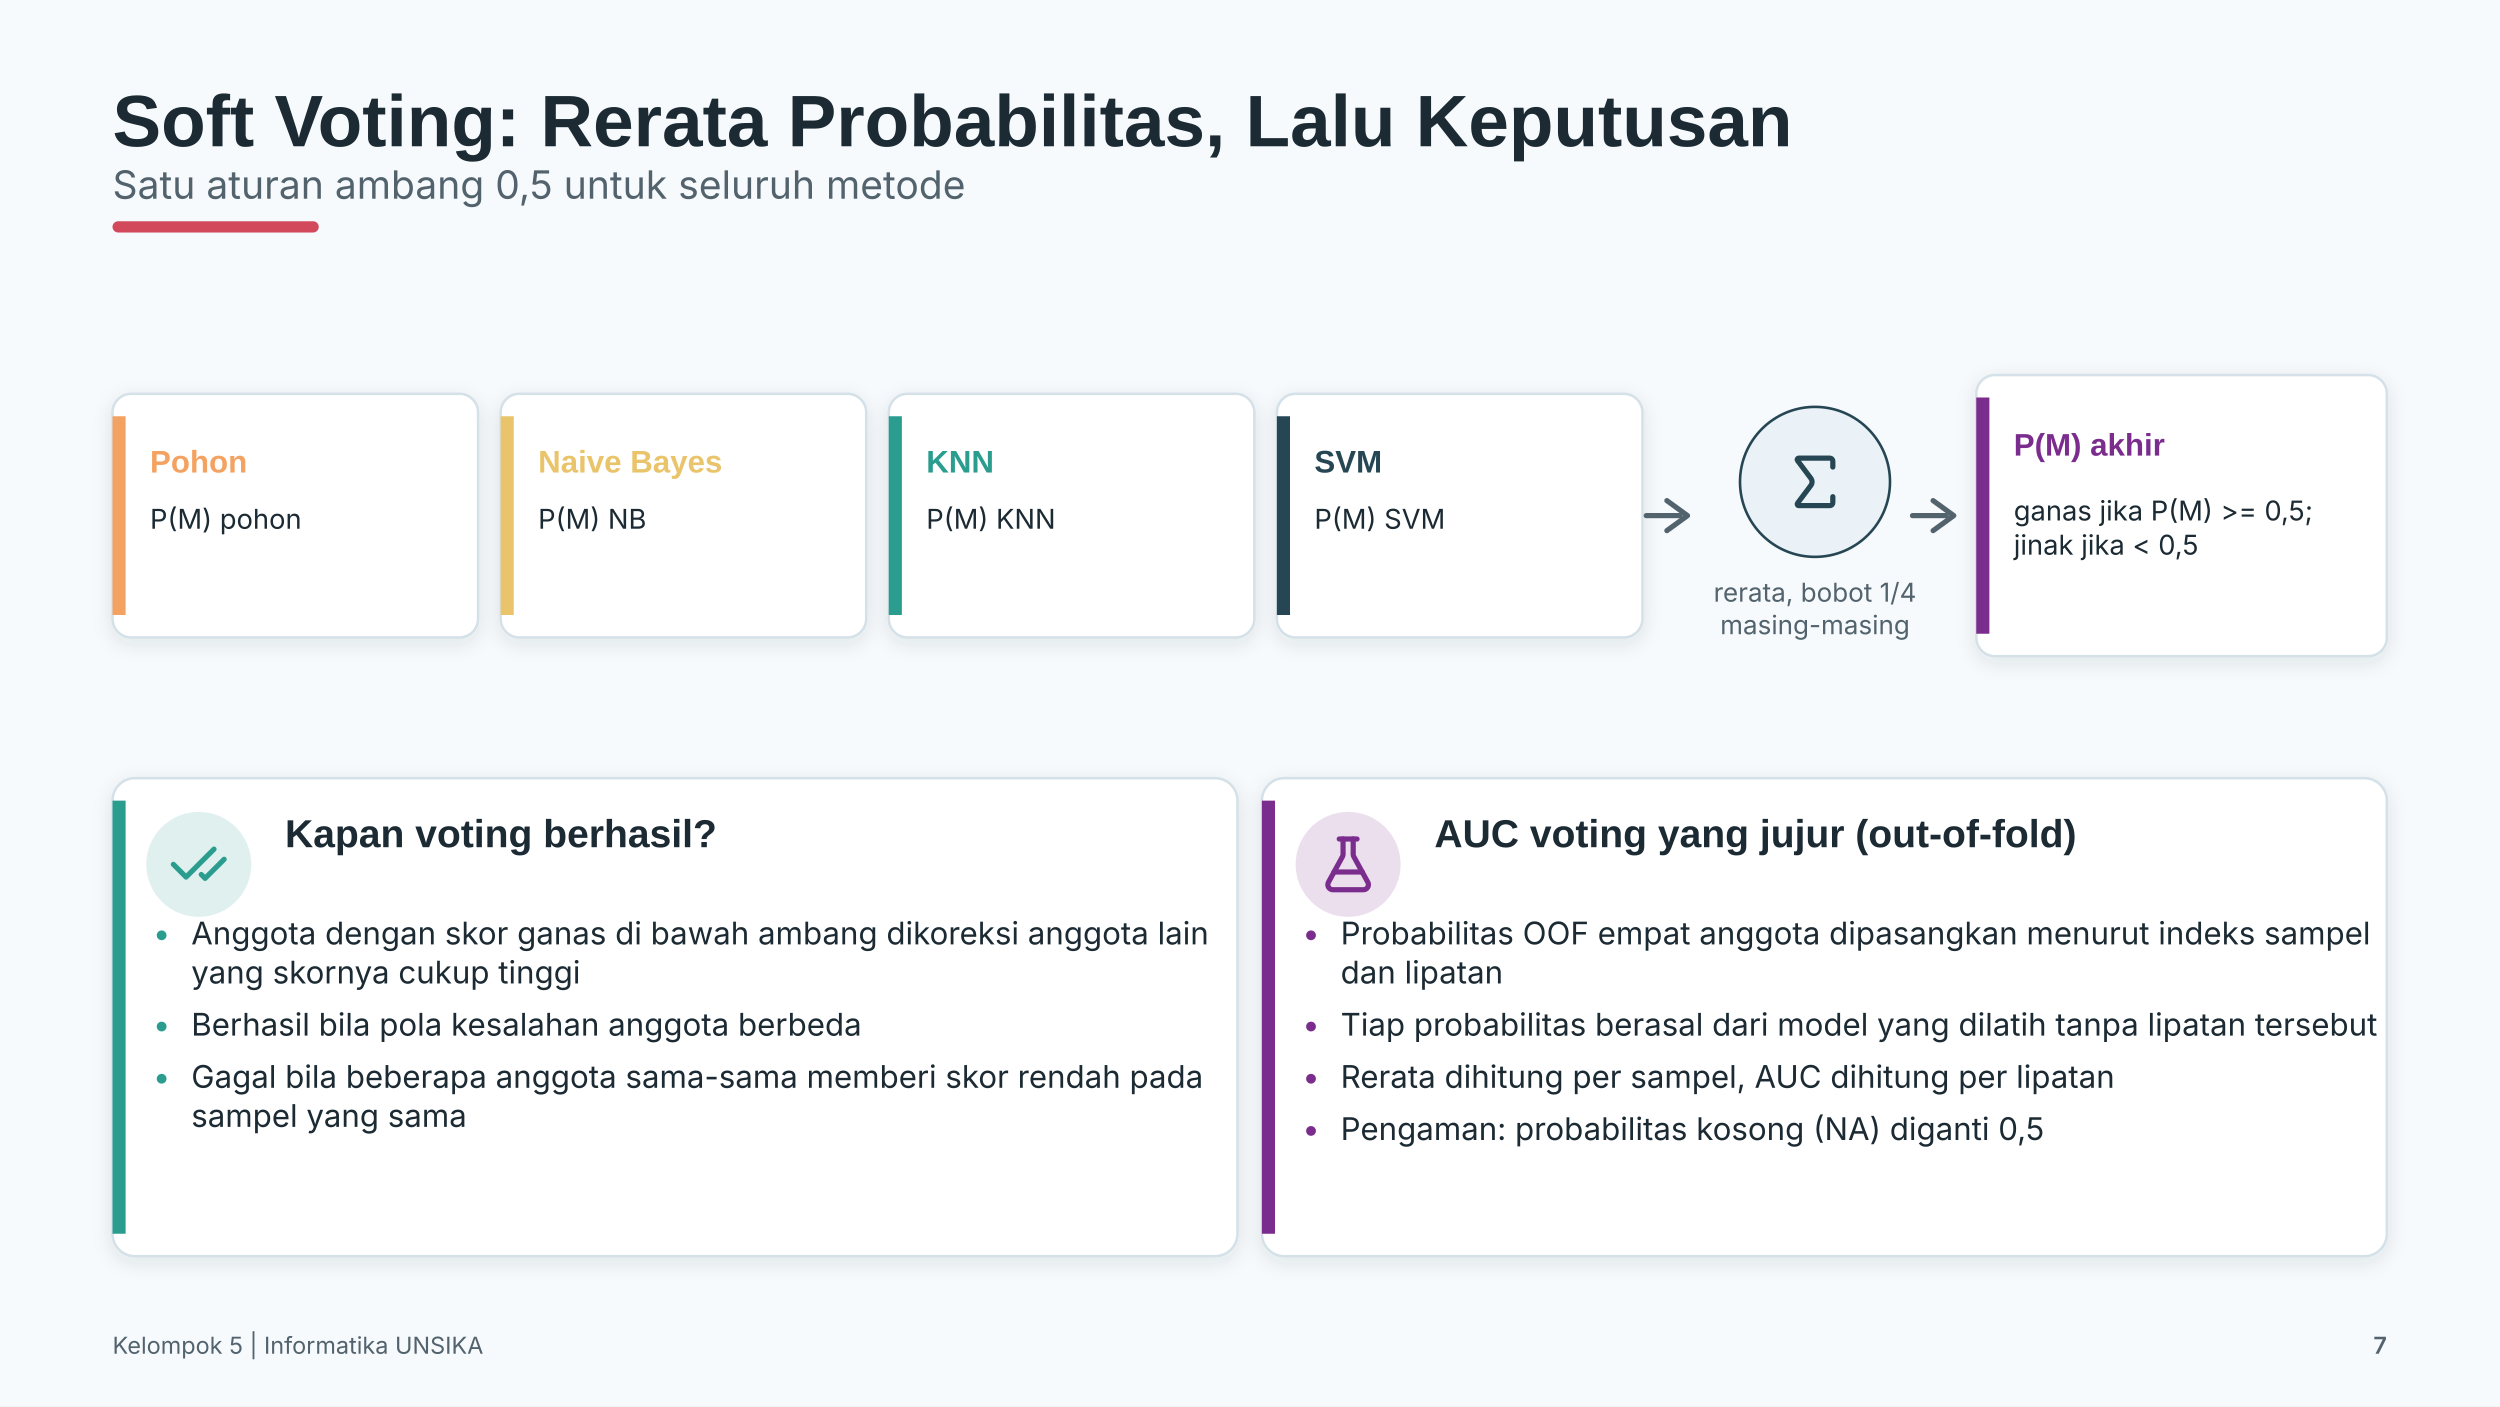
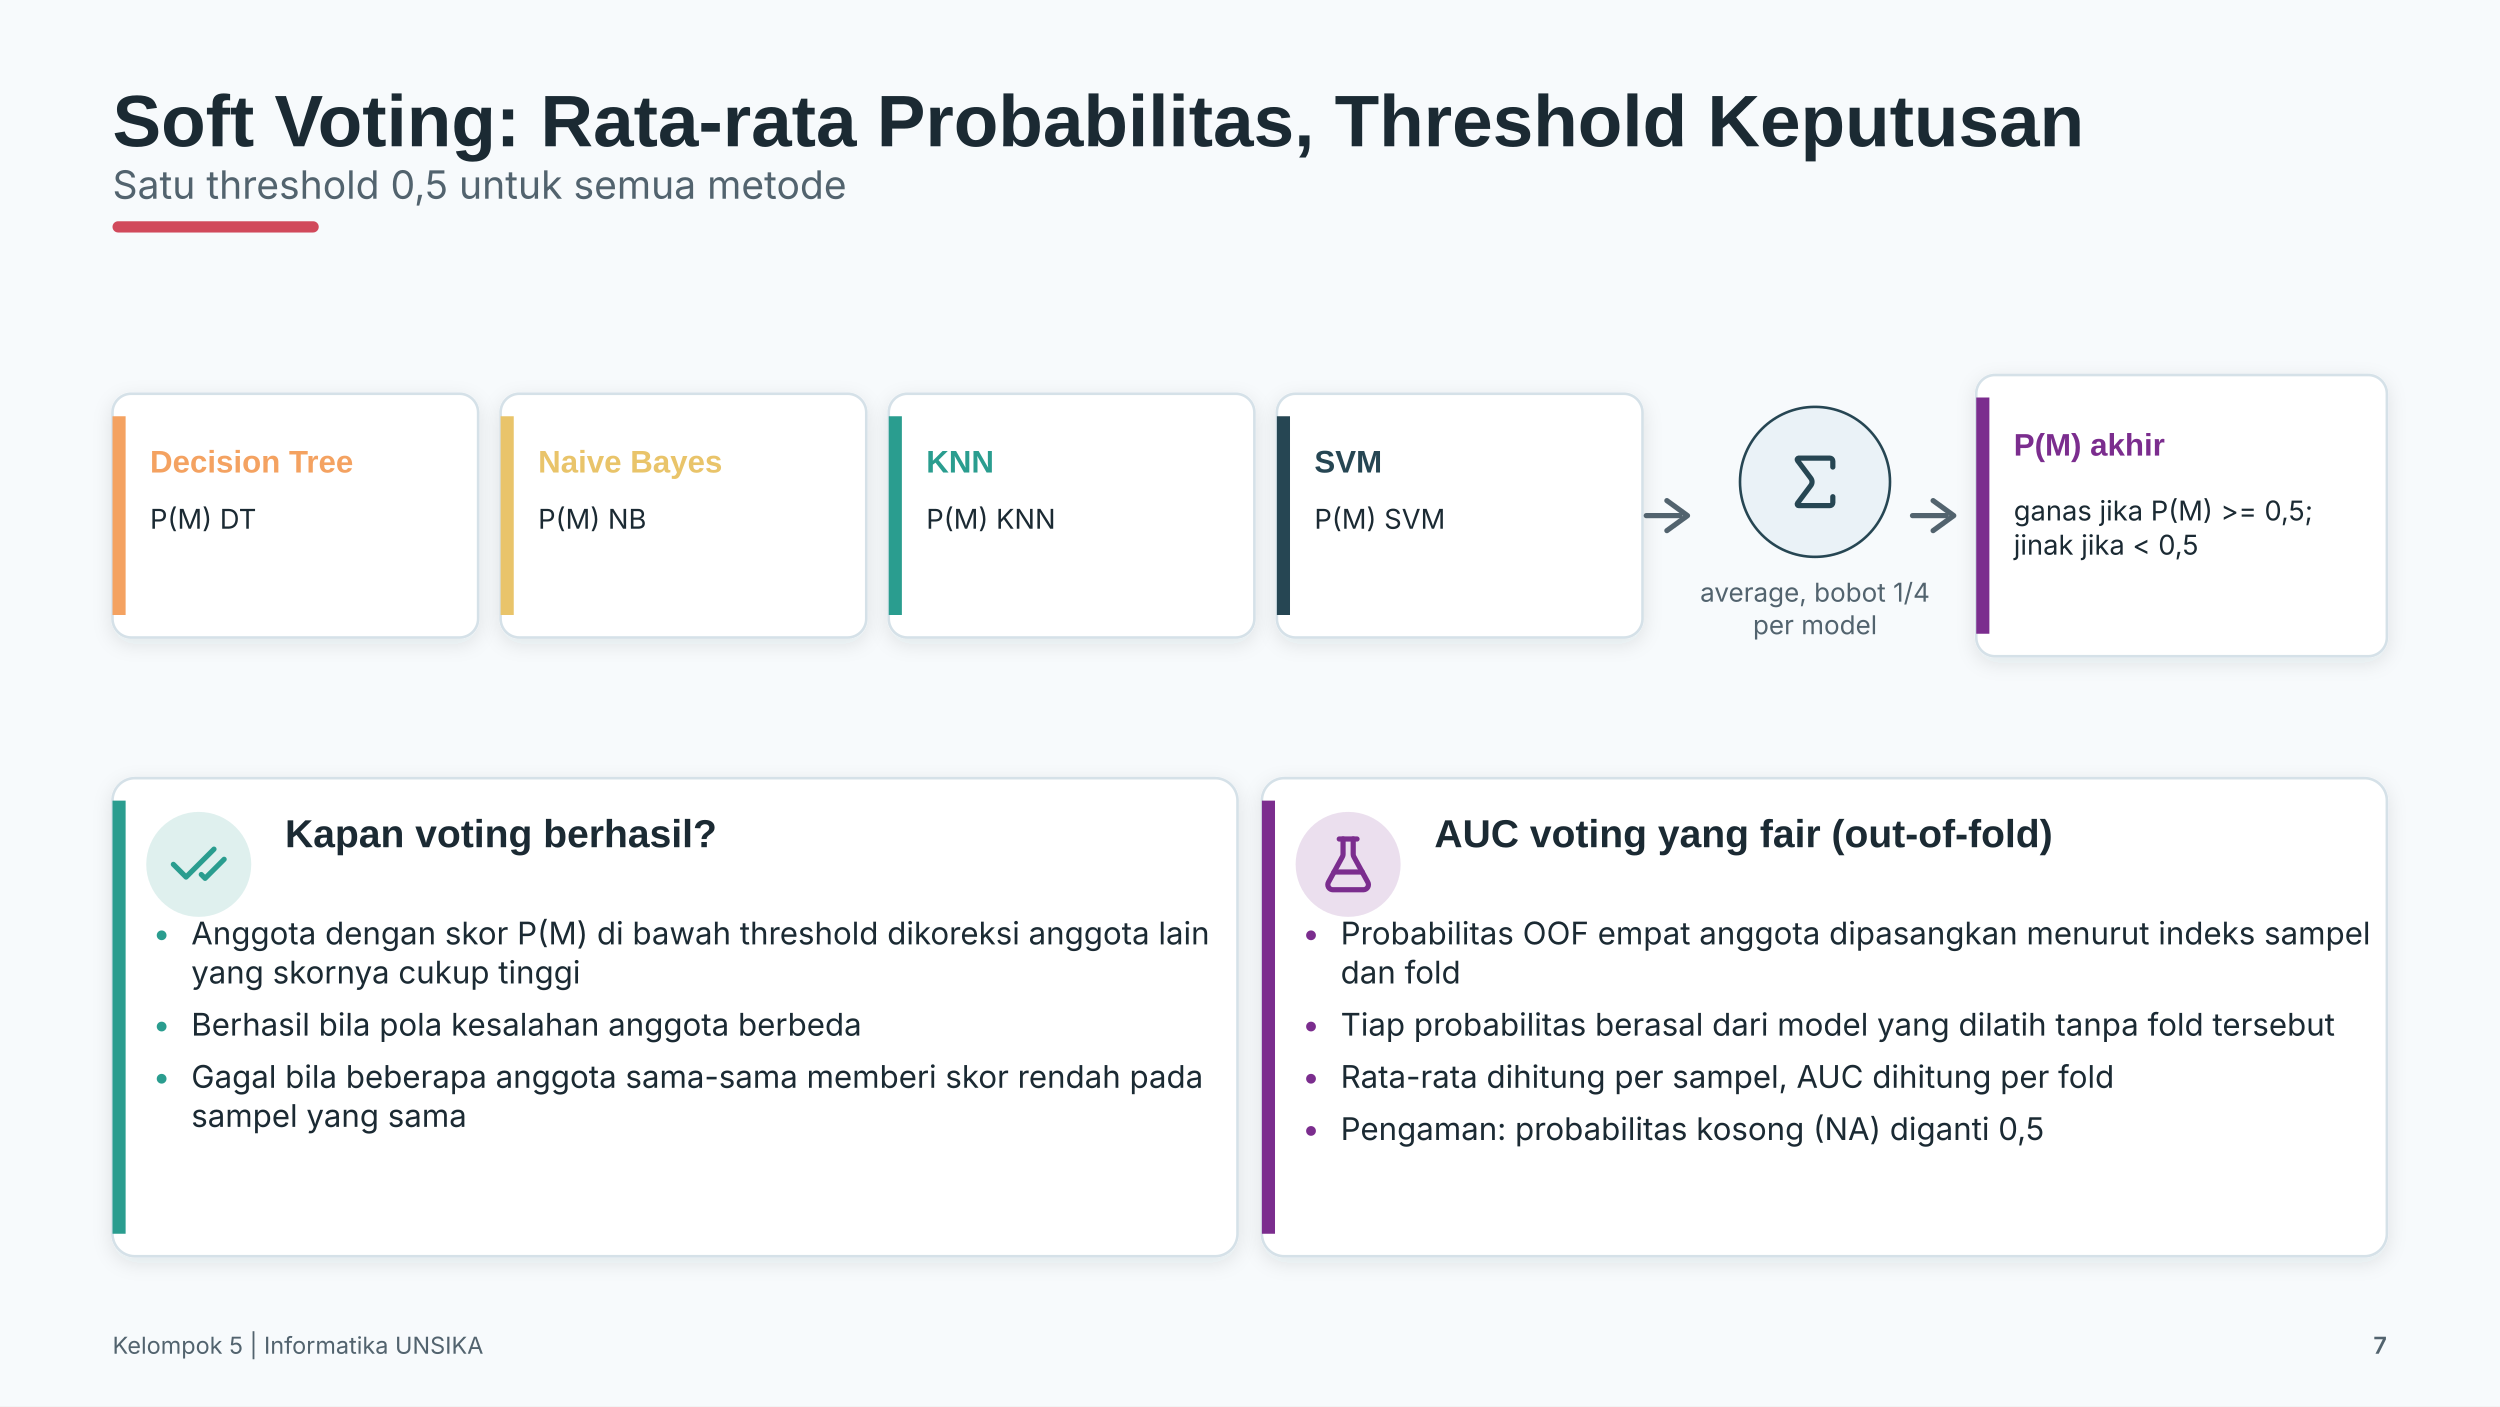
<svg xmlns="http://www.w3.org/2000/svg" width="1333.33" height="750.00" viewBox="0 0 1333.33 750.00">
  <defs>
    <filter id="soft" x="-20%" y="-20%" width="140%" height="140%">
      <feDropShadow dx="0" dy="3" stdDeviation="5" flood-color="#1B2A33" flood-opacity="0.10" />
    </filter>
  </defs>
  <rect x="0.00" y="0.00" width="1333.33" height="750.00" fill="#F7FAFC" />
-   <text x="60.00" y="78.00" font-family="'Poppins','Calibri',Arial,sans-serif" font-size="38.89" font-weight="700" fill="#1B2A33">Soft Voting: Rerata Probabilitas, Lalu Keputusan</text>
-   <text x="60.00" y="106.00" font-family="'Inter','Calibri',Arial,sans-serif" font-size="20.83" font-weight="400" fill="#52636E">Satu aturan ambang 0,5 untuk seluruh metode</text>
+   <text x="60.00" y="78.00" font-family="'Poppins','Calibri',Arial,sans-serif" font-size="38.89" font-weight="700" fill="#1B2A33">Soft Voting: Rata-rata Probabilitas, Threshold Keputusan</text>
+   <text x="60.00" y="106.00" font-family="'Inter','Calibri',Arial,sans-serif" font-size="20.83" font-weight="400" fill="#52636E">Satu threshold 0,5 untuk semua metode</text>
  <rect x="60.00" y="118.00" width="110.00" height="6.00" fill="#D1495B" rx="3.00" />
  <rect x="60.00" y="210.00" width="195.00" height="130.00" fill="#FFFFFF" rx="10.00" stroke="#D5E1E8" stroke-width="1.39" filter="url(#soft)" />
  <rect x="60.00" y="222.00" width="7.00" height="106.00" fill="#F4A261" />
-   <text x="80.00" y="252.00" font-family="'Poppins','Calibri',Arial,sans-serif" font-size="16.67" font-weight="700" fill="#F4A261">Pohon</text>
-   <text x="80.00" y="282.00" font-family="'Inter','Calibri',Arial,sans-serif" font-size="14.58" font-weight="400" fill="#1B2A33">P(M) pohon</text>
+   <text x="80.00" y="252.00" font-family="'Poppins','Calibri',Arial,sans-serif" font-size="16.67" font-weight="700" fill="#F4A261">Decision Tree</text>
+   <text x="80.00" y="282.00" font-family="'Inter','Calibri',Arial,sans-serif" font-size="14.58" font-weight="400" fill="#1B2A33">P(M) DT</text>
  <rect x="267.00" y="210.00" width="195.00" height="130.00" fill="#FFFFFF" rx="10.00" stroke="#D5E1E8" stroke-width="1.39" filter="url(#soft)" />
  <rect x="267.00" y="222.00" width="7.00" height="106.00" fill="#E9C46A" />
  <text x="287.00" y="252.00" font-family="'Poppins','Calibri',Arial,sans-serif" font-size="16.67" font-weight="700" fill="#E9C46A">Naive Bayes</text>
  <text x="287.00" y="282.00" font-family="'Inter','Calibri',Arial,sans-serif" font-size="14.58" font-weight="400" fill="#1B2A33">P(M) NB</text>
  <rect x="474.00" y="210.00" width="195.00" height="130.00" fill="#FFFFFF" rx="10.00" stroke="#D5E1E8" stroke-width="1.39" filter="url(#soft)" />
  <rect x="474.00" y="222.00" width="7.00" height="106.00" fill="#2A9D8F" />
  <text x="494.00" y="252.00" font-family="'Poppins','Calibri',Arial,sans-serif" font-size="16.67" font-weight="700" fill="#2A9D8F">KNN</text>
  <text x="494.00" y="282.00" font-family="'Inter','Calibri',Arial,sans-serif" font-size="14.58" font-weight="400" fill="#1B2A33">P(M) KNN</text>
  <rect x="681.00" y="210.00" width="195.00" height="130.00" fill="#FFFFFF" rx="10.00" stroke="#D5E1E8" stroke-width="1.39" filter="url(#soft)" />
  <rect x="681.00" y="222.00" width="7.00" height="106.00" fill="#264653" />
  <text x="701.00" y="252.00" font-family="'Poppins','Calibri',Arial,sans-serif" font-size="16.67" font-weight="700" fill="#264653">SVM</text>
  <text x="701.00" y="282.00" font-family="'Inter','Calibri',Arial,sans-serif" font-size="14.58" font-weight="400" fill="#1B2A33">P(M) SVM</text>
  <path d="M 878.00 275.00 L 896.00 275.00" stroke="#52636E" stroke-width="2.78" stroke-linecap="round" />
  <path d="M 889.00 267.00 L 900.00 275.00 L 889.00 283.00" fill="none" stroke="#52636E" stroke-width="2.78" stroke-linecap="round" stroke-linejoin="round" />
  <circle cx="968.00" cy="257.00" r="40.00" fill="#EAF2F7" stroke="#264653" stroke-width="1.39" />
  <g transform="translate(949.00,238.00) scale(1.5833)" fill="none" stroke="#264653" stroke-width="1.754" stroke-linecap="round" stroke-linejoin="round">
    <path d="M18 7V5a1 1 0 0 0-1-1H6.5a.5.5 0 0 0-.4.8l4.5 6a2 2 0 0 1 0 2.4l-4.5 6a.5.5 0 0 0 .4.8H17a1 1 0 0 0 1-1v-2" />
  </g>
-   <text x="968.00" y="320.89" font-family="'Inter','Calibri',Arial,sans-serif" font-size="13.89" font-weight="400" fill="#52636E" text-anchor="middle">rerata, bobot 1/4</text>
-   <text x="968.00" y="338.25" font-family="'Inter','Calibri',Arial,sans-serif" font-size="13.89" font-weight="400" fill="#52636E" text-anchor="middle">masing-masing</text>
+   <text x="968.00" y="320.89" font-family="'Inter','Calibri',Arial,sans-serif" font-size="13.89" font-weight="400" fill="#52636E" text-anchor="middle">average, bobot 1/4</text>
+   <text x="968.00" y="338.25" font-family="'Inter','Calibri',Arial,sans-serif" font-size="13.89" font-weight="400" fill="#52636E" text-anchor="middle">per model</text>
  <path d="M 1020.00 275.00 L 1038.00 275.00" stroke="#52636E" stroke-width="2.78" stroke-linecap="round" />
  <path d="M 1031.00 267.00 L 1042.00 275.00 L 1031.00 283.00" fill="none" stroke="#52636E" stroke-width="2.78" stroke-linecap="round" stroke-linejoin="round" />
  <rect x="1054.00" y="200.00" width="219.00" height="150.00" fill="#FFFFFF" rx="10.00" stroke="#D5E1E8" stroke-width="1.39" filter="url(#soft)" />
  <rect x="1054.00" y="212.00" width="7.00" height="126.00" fill="#7B2D8E" />
  <text x="1074.00" y="243.00" font-family="'Poppins','Calibri',Arial,sans-serif" font-size="16.67" font-weight="700" fill="#7B2D8E">P(M) akhir</text>
  <text x="1074.00" y="277.58" font-family="'Inter','Calibri',Arial,sans-serif" font-size="14.58" font-weight="400" fill="#1B2A33">ganas jika P(M) &gt;= 0,5;</text>
  <text x="1074.00" y="295.81" font-family="'Inter','Calibri',Arial,sans-serif" font-size="14.58" font-weight="400" fill="#1B2A33">jinak jika &lt; 0,5</text>
  <rect x="60.00" y="415.00" width="600.00" height="255.00" fill="#FFFFFF" rx="12.00" stroke="#D5E1E8" stroke-width="1.39" filter="url(#soft)" />
  <rect x="60.00" y="427.00" width="7.00" height="231.00" fill="#2A9D8F" />
  <circle cx="106.00" cy="461.00" r="28.00" fill="#2A9D8F" fill-opacity="0.15" />
  <g transform="translate(89.76,444.76) scale(1.3533)" fill="none" stroke="#2A9D8F" stroke-width="2.053" stroke-linecap="round" stroke-linejoin="round">
    <path d="M18 6 7 17l-5-5" />
    <path d="m22 10-7.5 7.5L13 16" />
  </g>
  <text x="152.00" y="451.83" font-family="'Poppins','Calibri',Arial,sans-serif" font-size="20.83" font-weight="600" fill="#1B2A33">Kapan voting berhasil?</text>
  <text x="82.00" y="503.67" font-family="'Inter','Calibri',Arial,sans-serif" font-size="16.67" font-weight="600" fill="#2A9D8F">•</text>
-   <text x="102.00" y="503.67" font-family="'Inter','Calibri',Arial,sans-serif" font-size="16.67" font-weight="400" fill="#1B2A33">Anggota dengan skor ganas di bawah ambang dikoreksi anggota lain</text>
+   <text x="102.00" y="503.67" font-family="'Inter','Calibri',Arial,sans-serif" font-size="16.67" font-weight="400" fill="#1B2A33">Anggota dengan skor P(M) di bawah threshold dikoreksi anggota lain</text>
  <text x="102.00" y="524.50" font-family="'Inter','Calibri',Arial,sans-serif" font-size="16.67" font-weight="400" fill="#1B2A33">yang skornya cukup tinggi</text>
  <text x="82.00" y="552.33" font-family="'Inter','Calibri',Arial,sans-serif" font-size="16.67" font-weight="600" fill="#2A9D8F">•</text>
  <text x="102.00" y="552.33" font-family="'Inter','Calibri',Arial,sans-serif" font-size="16.67" font-weight="400" fill="#1B2A33">Berhasil bila pola kesalahan anggota berbeda</text>
  <text x="82.00" y="580.17" font-family="'Inter','Calibri',Arial,sans-serif" font-size="16.67" font-weight="600" fill="#2A9D8F">•</text>
  <text x="102.00" y="580.17" font-family="'Inter','Calibri',Arial,sans-serif" font-size="16.67" font-weight="400" fill="#1B2A33">Gagal bila beberapa anggota sama-sama memberi skor rendah pada</text>
  <text x="102.00" y="601.00" font-family="'Inter','Calibri',Arial,sans-serif" font-size="16.67" font-weight="400" fill="#1B2A33">sampel yang sama</text>
  <rect x="673.00" y="415.00" width="600.00" height="255.00" fill="#FFFFFF" rx="12.00" stroke="#D5E1E8" stroke-width="1.39" filter="url(#soft)" />
  <rect x="673.00" y="427.00" width="7.00" height="231.00" fill="#7B2D8E" />
  <circle cx="719.00" cy="461.00" r="28.00" fill="#7B2D8E" fill-opacity="0.15" />
  <g transform="translate(702.76,444.76) scale(1.3533)" fill="none" stroke="#7B2D8E" stroke-width="2.053" stroke-linecap="round" stroke-linejoin="round">
    <path d="M14 2v6a2 2 0 0 0 .245.96l5.51 10.08A2 2 0 0 1 18 22H6a2 2 0 0 1-1.755-2.96l5.51-10.08A2 2 0 0 0 10 8V2" />
    <path d="M6.453 15h11.094" />
    <path d="M8.5 2h7" />
  </g>
-   <text x="765.00" y="451.83" font-family="'Poppins','Calibri',Arial,sans-serif" font-size="20.83" font-weight="600" fill="#1B2A33">AUC voting yang jujur (out-of-fold)</text>
+   <text x="765.00" y="451.83" font-family="'Poppins','Calibri',Arial,sans-serif" font-size="20.83" font-weight="600" fill="#1B2A33">AUC voting yang fair (out-of-fold)</text>
  <text x="695.00" y="503.67" font-family="'Inter','Calibri',Arial,sans-serif" font-size="16.67" font-weight="600" fill="#7B2D8E">•</text>
  <text x="715.00" y="503.67" font-family="'Inter','Calibri',Arial,sans-serif" font-size="16.67" font-weight="400" fill="#1B2A33">Probabilitas OOF empat anggota dipasangkan menurut indeks sampel</text>
-   <text x="715.00" y="524.50" font-family="'Inter','Calibri',Arial,sans-serif" font-size="16.67" font-weight="400" fill="#1B2A33">dan lipatan</text>
+   <text x="715.00" y="524.50" font-family="'Inter','Calibri',Arial,sans-serif" font-size="16.67" font-weight="400" fill="#1B2A33">dan fold</text>
  <text x="695.00" y="552.33" font-family="'Inter','Calibri',Arial,sans-serif" font-size="16.67" font-weight="600" fill="#7B2D8E">•</text>
-   <text x="715.00" y="552.33" font-family="'Inter','Calibri',Arial,sans-serif" font-size="16.67" font-weight="400" fill="#1B2A33">Tiap probabilitas berasal dari model yang dilatih tanpa lipatan tersebut</text>
+   <text x="715.00" y="552.33" font-family="'Inter','Calibri',Arial,sans-serif" font-size="16.67" font-weight="400" fill="#1B2A33">Tiap probabilitas berasal dari model yang dilatih tanpa fold tersebut</text>
  <text x="695.00" y="580.17" font-family="'Inter','Calibri',Arial,sans-serif" font-size="16.67" font-weight="600" fill="#7B2D8E">•</text>
-   <text x="715.00" y="580.17" font-family="'Inter','Calibri',Arial,sans-serif" font-size="16.67" font-weight="400" fill="#1B2A33">Rerata dihitung per sampel, AUC dihitung per lipatan</text>
+   <text x="715.00" y="580.17" font-family="'Inter','Calibri',Arial,sans-serif" font-size="16.67" font-weight="400" fill="#1B2A33">Rata-rata dihitung per sampel, AUC dihitung per fold</text>
  <text x="695.00" y="608.00" font-family="'Inter','Calibri',Arial,sans-serif" font-size="16.67" font-weight="600" fill="#7B2D8E">•</text>
  <text x="715.00" y="608.00" font-family="'Inter','Calibri',Arial,sans-serif" font-size="16.67" font-weight="400" fill="#1B2A33">Pengaman: probabilitas kosong (NA) diganti 0,5</text>
  <text x="60.00" y="722.00" font-family="'Inter','Calibri',Arial,sans-serif" font-size="12.50" font-weight="400" fill="#52636E">Kelompok 5 | Informatika UNSIKA</text>
  <text x="1273.00" y="722.00" font-family="'Inter','Calibri',Arial,sans-serif" font-size="12.50" font-weight="600" fill="#52636E" text-anchor="end">7</text>
</svg>
